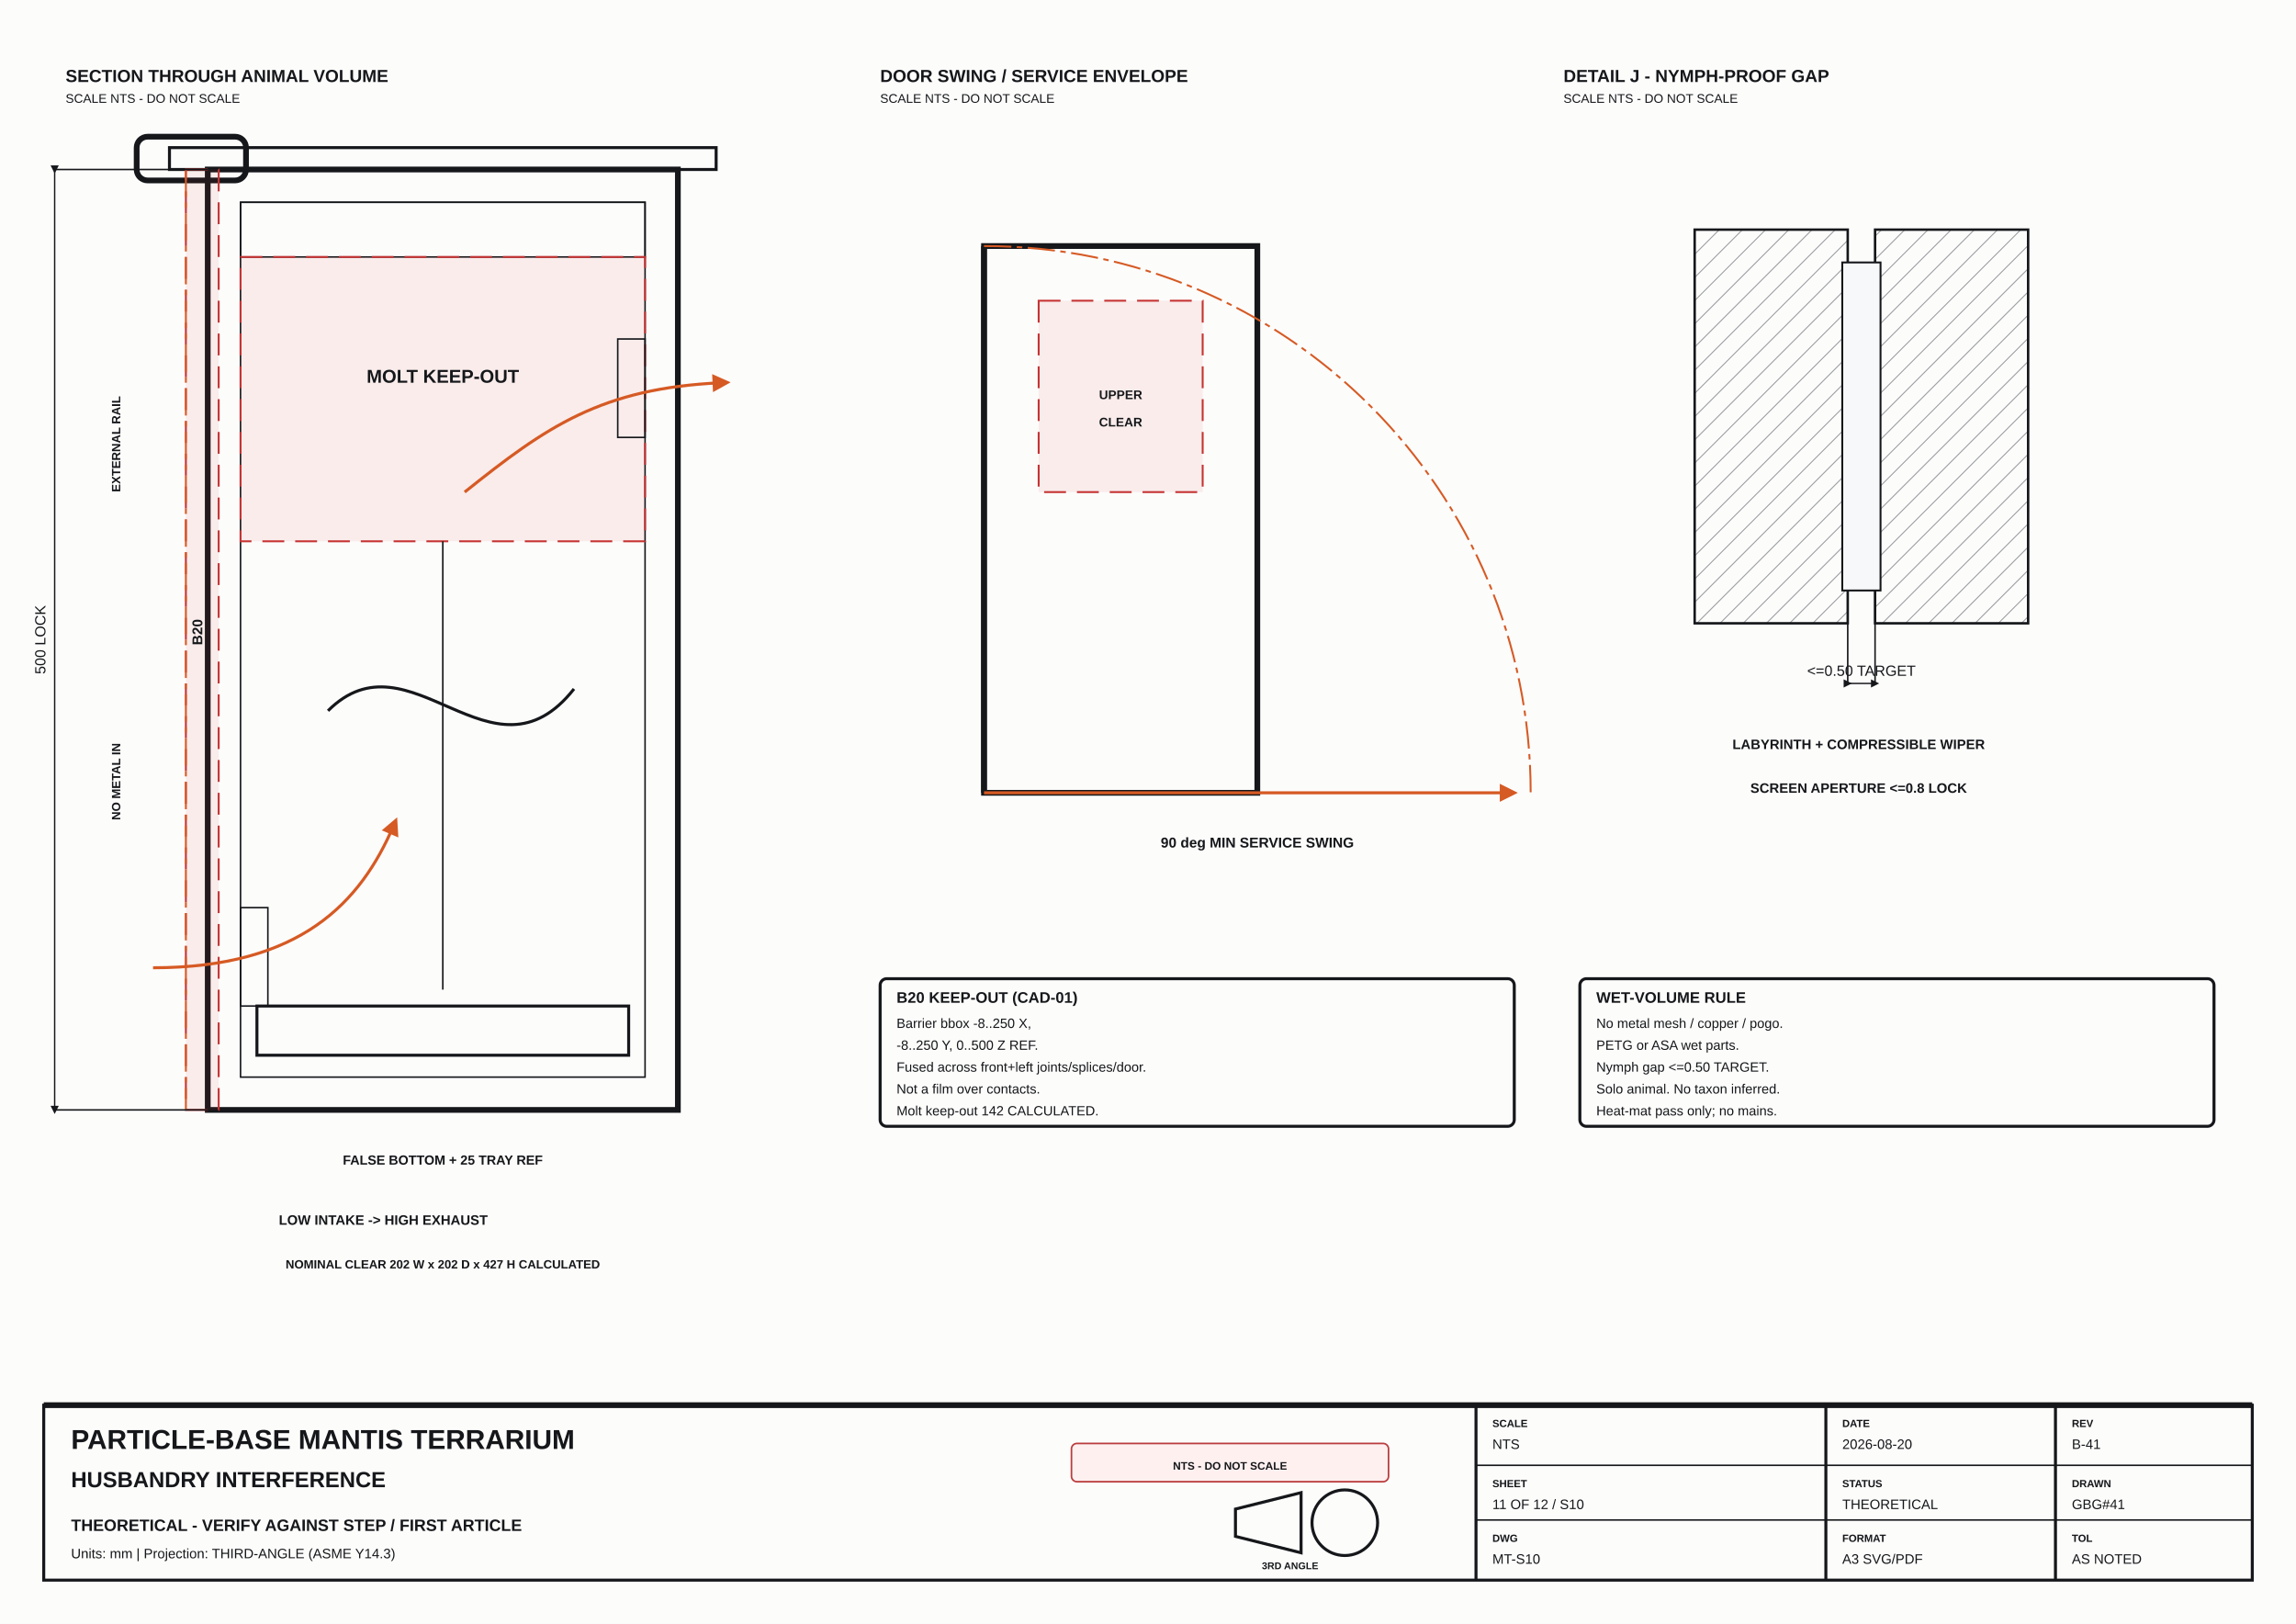
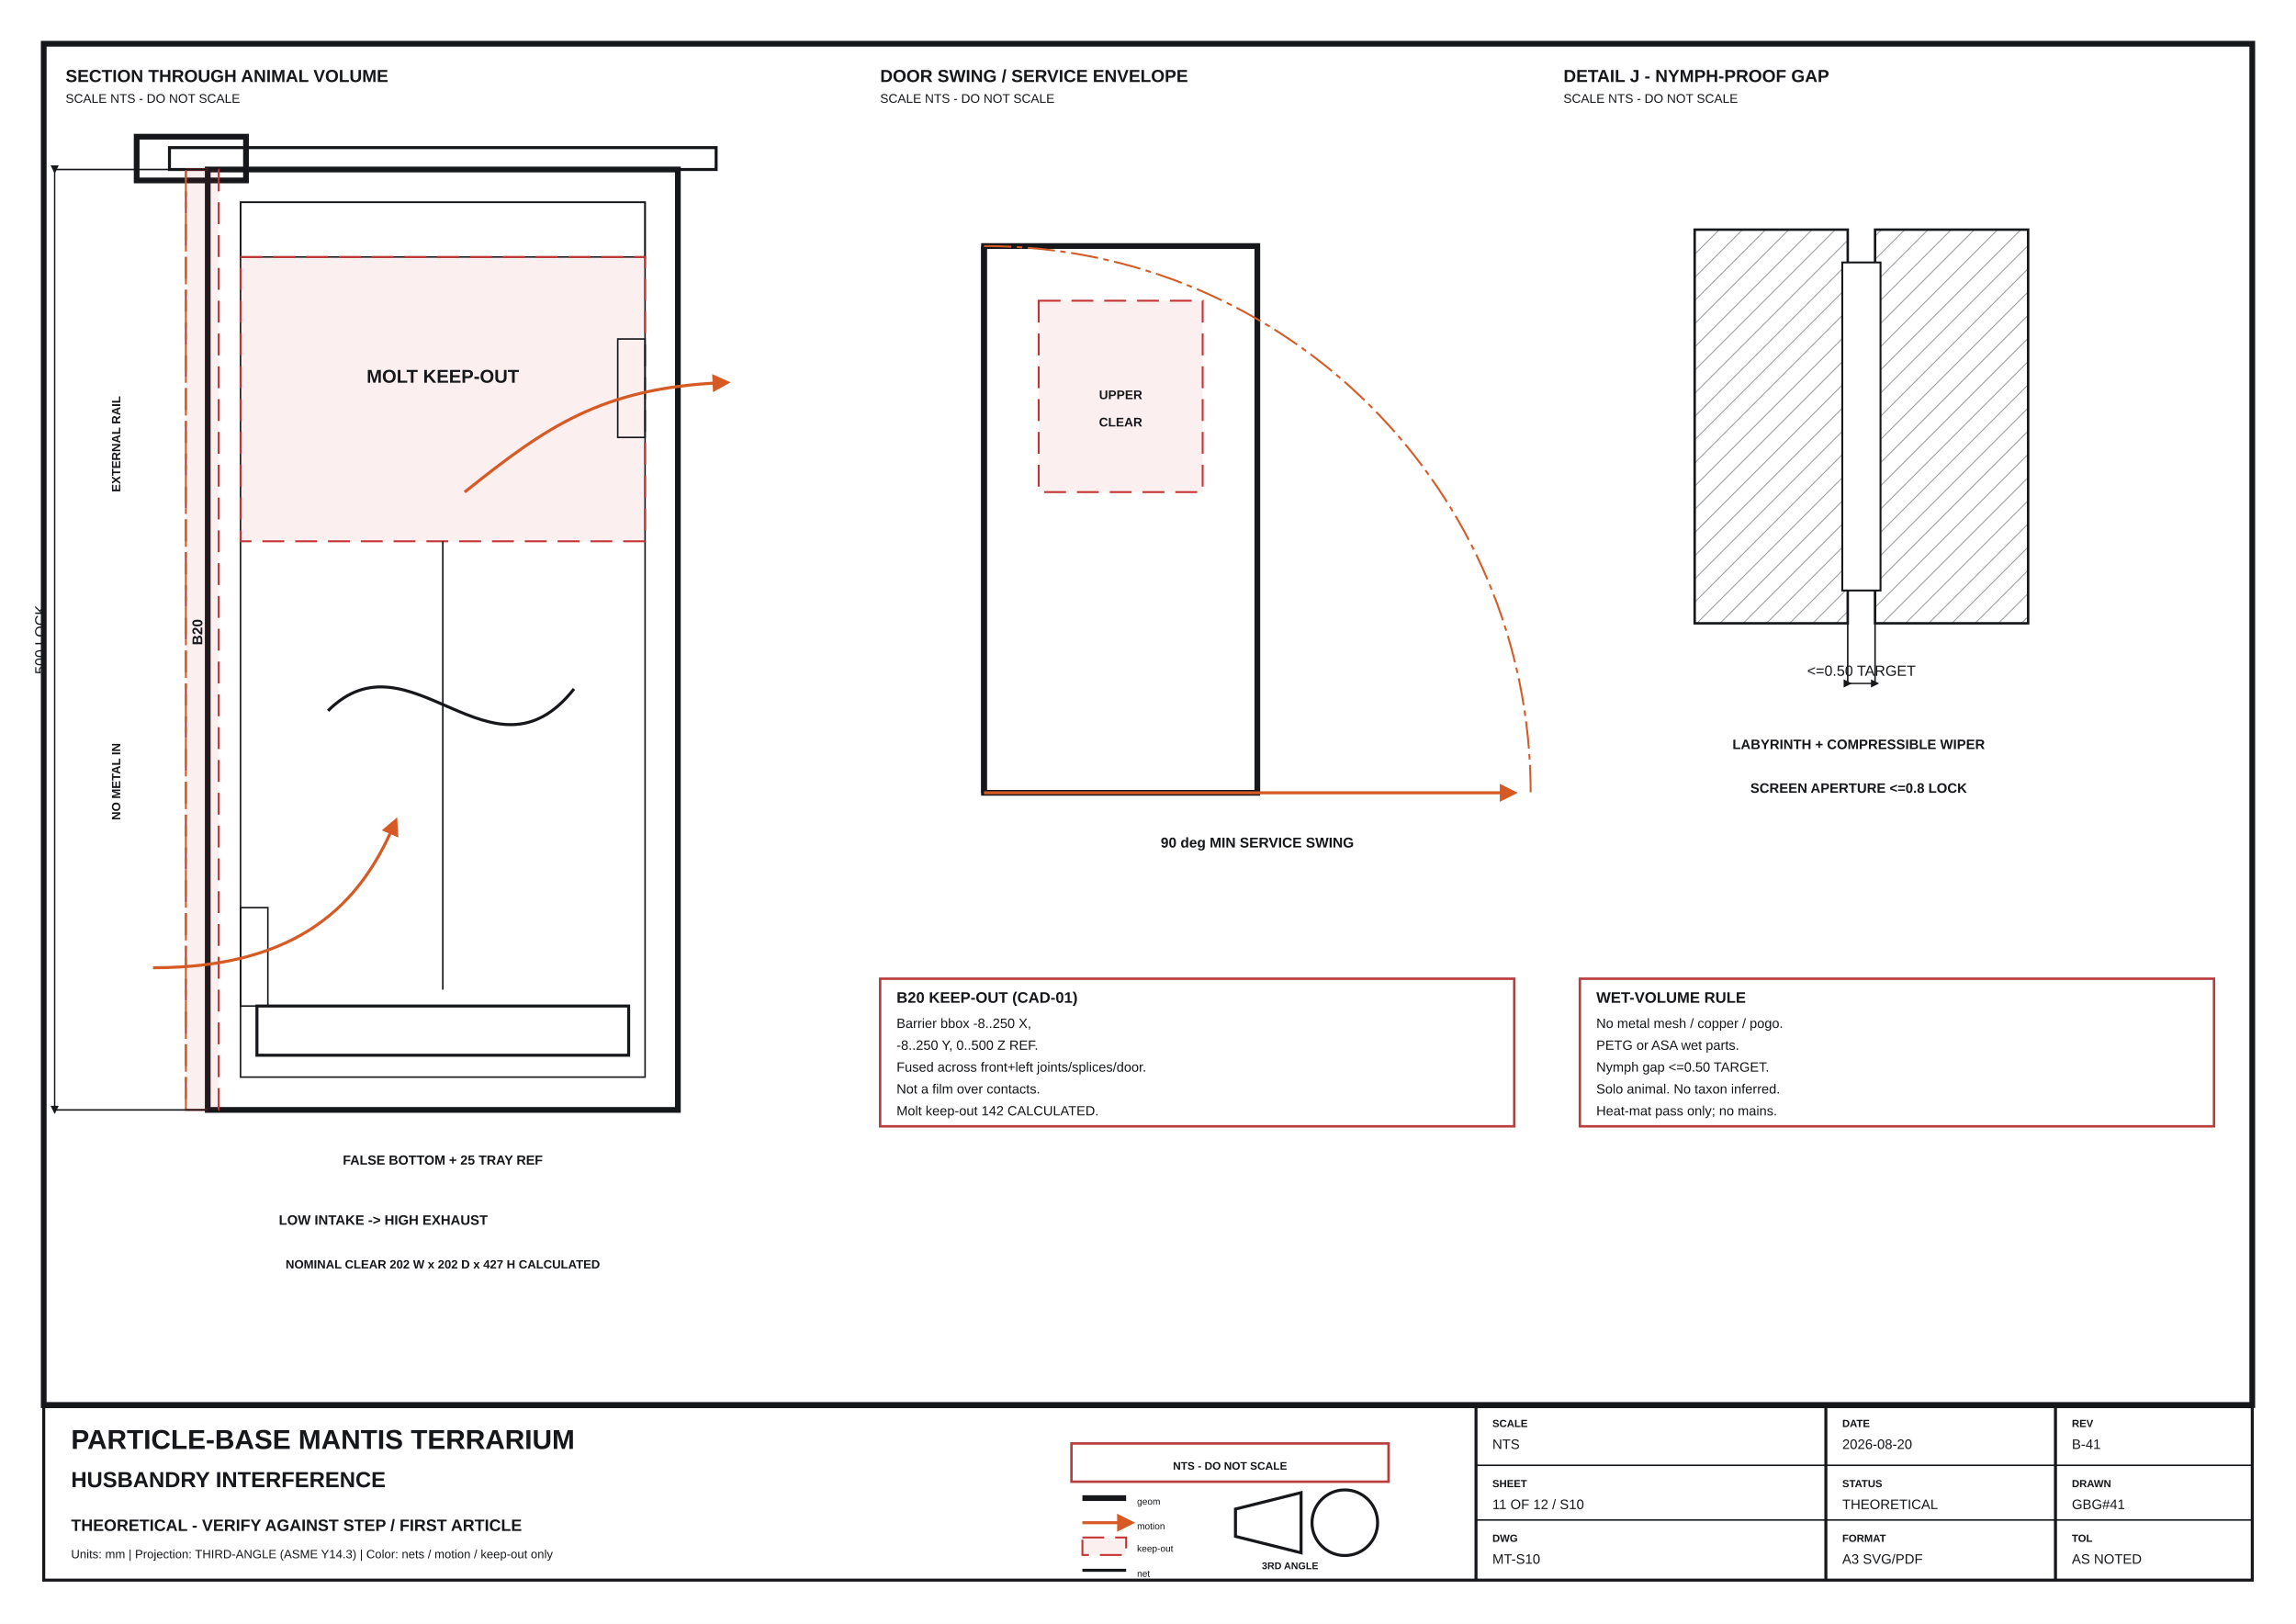
<svg xmlns="http://www.w3.org/2000/svg" width="420mm" height="297mm" viewBox="0 0 420 297">
-   <rect width="420" height="297" fill="#fcfcfb" />
+   <rect width="420" height="297" fill="#ffffff" />
  <defs>
    <marker id="arr" markerWidth="6" markerHeight="6" refX="3" refY="3" orient="auto" markerUnits="strokeWidth">
      <path d="M0,0 L6,3 L0,6 z" fill="#15171a" />
    </marker>
    <marker id="arr-orange" markerWidth="6" markerHeight="6" refX="3" refY="3" orient="auto" markerUnits="strokeWidth">
      <path d="M0,0 L6,3 L0,6 z" fill="#d65a24" />
    </marker>
    <pattern id="hatch" width="3" height="3" patternUnits="userSpaceOnUse" patternTransform="rotate(45)">
      <line x1="0" y1="0" x2="0" y2="3" stroke="#7b7e83" stroke-width="0.25" />
    </pattern>
    <pattern id="screen" width="3" height="3" patternUnits="userSpaceOnUse">
      <path d="M0,0 L3,3 M3,0 L0,3" stroke="#88909a" stroke-width="0.18" />
    </pattern>
    <style>
    text { font-family: Arial, Helvetica, sans-serif; fill:#15171a; }
    .thin { stroke:#15171a; stroke-width:.28; fill:none; }
    .med { stroke:#15171a; stroke-width:.55; fill:none; }
    .heavy { stroke:#15171a; stroke-width:1.05; fill:none; }
    .hidden { stroke:#59616b; stroke-width:.28; stroke-dasharray:2 1.2; fill:none; }
    .phantom { stroke:#d65a24; stroke-width:.35; stroke-dasharray:5 1 1 1; fill:none; }
    .center { stroke:#73808d; stroke-width:.22; stroke-dasharray:4 1 1 1; fill:none; }
    .dim { stroke:#15171a; stroke-width:.25; fill:none; marker-start:url(#arr); marker-end:url(#arr); }
    .leader { stroke:#15171a; stroke-width:.3; fill:none; marker-end:url(#arr); }
    .motion { stroke:#d65a24; stroke-width:.55; fill:none; marker-end:url(#arr-orange); }
-     .ref { fill:#fff6d9; stroke:#c49817; stroke-width:.25; }
-     .unverified { fill:#fff0f0; stroke:#ba3d3d; stroke-width:.3; }
+     .ref { fill:#ffffff; stroke:#15171a; stroke-width:.45; }
+     .unverified { fill:#ffffff; stroke:#ba3d3d; stroke-width:.45; }
    .keepout { fill:#dd3c3c; fill-opacity:.08; stroke:#c63333; stroke-width:.35; stroke-dasharray:4 2; }
-     .metal { fill:#e1e4e8; stroke:#15171a; stroke-width:.35; }
-     .plastic { fill:#f7f8f9; stroke:#15171a; stroke-width:.35; }
+     .metal { fill:#f3f3f3; stroke:#15171a; stroke-width:.35; }
+     .plastic { fill:#ffffff; stroke:#15171a; stroke-width:.35; }
    .cut { fill:url(#hatch); stroke:#15171a; stroke-width:.45; }
  </style>
  </defs>
+   <rect x="8" y="8" width="404" height="249.0" rx="0" class="heavy" />
  <text x="12" y="15" font-size="3.2" font-weight="bold" text-anchor="start">SECTION THROUGH ANIMAL VOLUME</text>
  <text x="12" y="18.8" font-size="2.3" font-weight="normal" text-anchor="start">SCALE NTS - DO NOT SCALE</text>
  <rect x="38" y="31" width="86" height="172" rx="0" class="heavy" />
-   <rect x="44" y="37" width="74" height="160" rx="0" class="thin" fill="#f9fbfc" />
+   <rect x="44" y="37" width="74" height="160" rx="0" class="thin" fill="#ffffff" />
  <rect x="44" y="37" width="74" height="10" rx="0" class="thin" fill="url(#screen)" />
  <rect x="44" y="47" width="74" height="52" rx="0" class="keepout" />
  <text x="81" y="70" font-size="3.4" font-weight="bold" text-anchor="middle" fill="#b52d2d">MOLT KEEP-OUT</text>
  <line x1="81" y1="99" x2="81" y2="181" class="thin" />
  <path d="M60 130 C75 115 90 145 105 126" class="med" />
-   <rect x="47" y="184" width="68" height="9" rx="0" class="med" fill="#e6ecef" />
+   <rect x="47" y="184" width="68" height="9" rx="0" class="med" fill="#ffffff" />
  <text x="81" y="213" font-size="2.4" font-weight="bold" text-anchor="middle">FALSE BOTTOM + 25 TRAY REF</text>
-   <rect x="31" y="27" width="100" height="4" rx="0" class="med" fill="#dce2e6" />
-   <rect x="25" y="25" width="20" height="8" rx="2" class="heavy" fill="#fff" />
+   <rect x="31" y="27" width="100" height="4" rx="0" class="med" fill="#ffffff" />
+   <rect x="25" y="25" width="20" height="8" rx="0" class="heavy" fill="#fff" />
  <rect x="34" y="31" width="6" height="172" rx="0" class="keepout" />
  <text x="37" y="118" font-size="2.6" font-weight="bold" text-anchor="start" fill="#b52d2d" transform="rotate(-90 37 118)">B20</text>
  <line x1="34" y1="31" x2="34" y2="203" class="phantom" />
  <text x="22" y="90" font-size="2.2" font-weight="bold" text-anchor="start" transform="rotate(-90 22 90)">EXTERNAL RAIL</text>
  <text x="22" y="150" font-size="2.2" font-weight="bold" text-anchor="start" fill="#b52d2d" transform="rotate(-90 22 150)">NO METAL IN</text>
  <line x1="38" y1="31" x2="10" y2="31" class="thin" />
  <line x1="38" y1="203" x2="10" y2="203" class="thin" />
  <line x1="10" y1="31" x2="10" y2="203" class="dim" />
  <text x="8.3" y="117.0" font-size="2.7" font-weight="normal" text-anchor="middle" transform="rotate(-90 8.3 117.0)">500 LOCK</text>
  <rect x="44" y="166" width="5" height="18" rx="0" class="thin" fill="url(#screen)" />
  <rect x="113" y="62" width="5" height="18" rx="0" class="thin" fill="url(#screen)" />
  <path d="M28 177 C55 177 66 165 72 151" class="motion" />
  <path d="M85 90 C100 78 110 71 132 70" class="motion" />
  <text x="51" y="224" font-size="2.5" font-weight="bold" text-anchor="start">LOW INTAKE -&gt; HIGH EXHAUST</text>
  <text x="81" y="232" font-size="2.2" font-weight="bold" text-anchor="middle">NOMINAL CLEAR 202 W x 202 D x 427 H CALCULATED</text>
  <text x="161" y="15" font-size="3.2" font-weight="bold" text-anchor="start">DOOR SWING / SERVICE ENVELOPE</text>
  <text x="161" y="18.8" font-size="2.3" font-weight="normal" text-anchor="start">SCALE NTS - DO NOT SCALE</text>
  <rect x="180" y="45" width="50" height="100" rx="0" class="heavy" />
  <line x1="180" y1="45" x2="180" y2="145" class="heavy" />
  <path d="M180 45 A100 100 0 0 1 280 145" class="phantom" />
  <line x1="180" y1="145" x2="276" y2="145" class="motion" />
  <text x="230" y="155" font-size="2.6" font-weight="bold" text-anchor="middle">90 deg MIN SERVICE SWING</text>
  <rect x="190" y="55" width="30" height="35" rx="0" class="keepout" />
  <text x="205" y="73" font-size="2.3" font-weight="bold" text-anchor="middle" fill="#b52d2d">UPPER</text>
  <text x="205" y="78" font-size="2.3" font-weight="bold" text-anchor="middle" fill="#b52d2d">CLEAR</text>
  <text x="286" y="15" font-size="3.2" font-weight="bold" text-anchor="start">DETAIL J - NYMPH-PROOF GAP</text>
  <text x="286" y="18.8" font-size="2.3" font-weight="normal" text-anchor="start">SCALE NTS - DO NOT SCALE</text>
  <rect x="310" y="42" width="28" height="72" rx="0" class="cut" />
  <rect x="343" y="42" width="28" height="72" rx="0" class="cut" />
  <rect x="337" y="48" width="7" height="60" rx="0" class="plastic" />
  <line x1="338" y1="108" x2="338" y2="125" class="thin" />
  <line x1="343" y1="108" x2="343" y2="125" class="thin" />
  <line x1="338" y1="125" x2="343" y2="125" class="dim" />
  <text x="340.5" y="123.6" font-size="2.7" font-weight="normal" text-anchor="middle">&lt;=0.50 TARGET</text>
  <text x="340" y="137" font-size="2.5" font-weight="bold" text-anchor="middle">LABYRINTH + COMPRESSIBLE WIPER</text>
  <text x="340" y="145" font-size="2.5" font-weight="bold" text-anchor="middle">SCREEN APERTURE &lt;=0.8 LOCK</text>
-   <rect x="161" y="179" width="116" height="27.0" rx="1.2" class="med" fill="#fff0f0" />
+   <rect x="161" y="179" width="116" height="27.0" rx="0" class="unverified" fill="#ffffff" />
  <text x="164" y="183.4" font-size="2.8" font-weight="bold" text-anchor="start">B20 KEEP-OUT (CAD-01)</text>
  <text x="164" y="188" font-size="2.45" font-weight="normal" text-anchor="start">Barrier bbox -8..250 X,</text>
  <text x="164" y="192" font-size="2.45" font-weight="normal" text-anchor="start">-8..250 Y, 0..500 Z REF.</text>
  <text x="164" y="196" font-size="2.45" font-weight="normal" text-anchor="start">Fused across front+left joints/splices/door.</text>
  <text x="164" y="200" font-size="2.45" font-weight="normal" text-anchor="start">Not a film over contacts.</text>
  <text x="164" y="204" font-size="2.45" font-weight="normal" text-anchor="start">Molt keep-out 142 CALCULATED.</text>
-   <rect x="289" y="179" width="116" height="27.0" rx="1.2" class="med" fill="#fff0f0" />
+   <rect x="289" y="179" width="116" height="27.0" rx="0" class="unverified" fill="#ffffff" />
  <text x="292" y="183.4" font-size="2.8" font-weight="bold" text-anchor="start">WET-VOLUME RULE</text>
  <text x="292" y="188" font-size="2.45" font-weight="normal" text-anchor="start">No metal mesh / copper / pogo.</text>
  <text x="292" y="192" font-size="2.45" font-weight="normal" text-anchor="start">PETG or ASA wet parts.</text>
  <text x="292" y="196" font-size="2.45" font-weight="normal" text-anchor="start">Nymph gap &lt;=0.50 TARGET.</text>
  <text x="292" y="200" font-size="2.45" font-weight="normal" text-anchor="start">Solo animal. No taxon inferred.</text>
  <text x="292" y="204" font-size="2.45" font-weight="normal" text-anchor="start">Heat-mat pass only; no mains.</text>
  <line x1="8" y1="257.0" x2="412" y2="257.0" class="heavy" />
  <rect x="8" y="257.0" width="404" height="32" rx="0" class="med" />
  <line x1="270" y1="257.0" x2="270" y2="289" class="med" />
  <line x1="334" y1="257.0" x2="334" y2="289" class="med" />
  <line x1="376" y1="257.0" x2="376" y2="289" class="med" />
  <line x1="270" y1="268.0" x2="412" y2="268.0" class="thin" />
  <line x1="270" y1="278.0" x2="412" y2="278.0" class="thin" />
  <text x="13" y="265.0" font-size="5.0" font-weight="bold" text-anchor="start">PARTICLE-BASE MANTIS TERRARIUM</text>
  <text x="13" y="272.0" font-size="4.0" font-weight="bold" text-anchor="start">HUSBANDRY INTERFERENCE</text>
  <text x="13" y="280.0" font-size="3.0" font-weight="bold" text-anchor="start" fill="#ba3d3d">THEORETICAL - VERIFY AGAINST STEP / FIRST ARTICLE</text>
-   <text x="13" y="285.0" font-size="2.5" font-weight="normal" text-anchor="start">Units: mm | Projection: THIRD-ANGLE (ASME Y14.3)</text>
+   <text x="13" y="285.0" font-size="2.2" font-weight="normal" text-anchor="start">Units: mm | Projection: THIRD-ANGLE (ASME Y14.3) | Color: nets / motion / keep-out only</text>
  <text x="273" y="261.0" font-size="1.9" font-weight="bold" text-anchor="start">SCALE</text>
  <text x="273" y="265.0" font-size="2.5" font-weight="normal" text-anchor="start">NTS</text>
  <text x="337" y="261.0" font-size="1.9" font-weight="bold" text-anchor="start">DATE</text>
  <text x="337" y="265.0" font-size="2.5" font-weight="normal" text-anchor="start">2026-08-20</text>
  <text x="379" y="261.0" font-size="1.9" font-weight="bold" text-anchor="start">REV</text>
  <text x="379" y="265.0" font-size="2.5" font-weight="normal" text-anchor="start">B-41</text>
  <text x="273" y="272.0" font-size="1.9" font-weight="bold" text-anchor="start">SHEET</text>
  <text x="273" y="276.0" font-size="2.5" font-weight="normal" text-anchor="start">11 OF 12 / S10</text>
  <text x="337" y="272.0" font-size="1.9" font-weight="bold" text-anchor="start">STATUS</text>
  <text x="337" y="276.0" font-size="2.5" font-weight="normal" text-anchor="start">THEORETICAL</text>
  <text x="379" y="272.0" font-size="1.9" font-weight="bold" text-anchor="start">DRAWN</text>
  <text x="379" y="276.0" font-size="2.5" font-weight="normal" text-anchor="start">GBG#41</text>
  <text x="273" y="282.0" font-size="1.9" font-weight="bold" text-anchor="start">DWG</text>
  <text x="273" y="286.0" font-size="2.5" font-weight="normal" text-anchor="start">MT-S10</text>
  <text x="337" y="282.0" font-size="1.9" font-weight="bold" text-anchor="start">FORMAT</text>
  <text x="337" y="286.0" font-size="2.5" font-weight="normal" text-anchor="start">A3 SVG/PDF</text>
  <text x="379" y="282.0" font-size="1.9" font-weight="bold" text-anchor="start">TOL</text>
  <text x="379" y="286.0" font-size="2.5" font-weight="normal" text-anchor="start">AS NOTED</text>
  <path d="M226 276.0 L238 273.0 L238 284.0 L226 281.0 Z" class="med" />
  <circle cx="246" cy="278.5" r="6" class="med" />
  <text x="236" y="287.0" font-size="1.8" font-weight="bold" text-anchor="middle">3RD ANGLE</text>
-   <rect x="196" y="264.0" width="58" height="7" rx="1" class="unverified" fill="#fff0f0" />
+   <rect x="196" y="264.0" width="58" height="7" rx="0" class="unverified" />
  <text x="225" y="268.8" font-size="2.0" font-weight="bold" text-anchor="middle" fill="#ba3d3d">NTS - DO NOT SCALE</text>
+   <line x1="198" y1="274.0" x2="206" y2="274.0" class="heavy" />
+   <text x="208" y="275.2" font-size="1.7" font-weight="normal" text-anchor="start">geom</text>
+   <line x1="198" y1="278.5" x2="206" y2="278.5" class="motion" />
+   <text x="208" y="279.7" font-size="1.7" font-weight="normal" text-anchor="start">motion</text>
+   <rect x="198" y="281.2" width="8" height="3.2" rx="0" class="keepout" />
+   <text x="208" y="283.8" font-size="1.7" font-weight="normal" text-anchor="start">keep-out</text>
+   <line x1="198" y1="287.2" x2="206" y2="287.2" class="med" stroke="#0a7891" />
+   <text x="208" y="288.4" font-size="1.7" font-weight="normal" text-anchor="start">net</text>
</svg>
